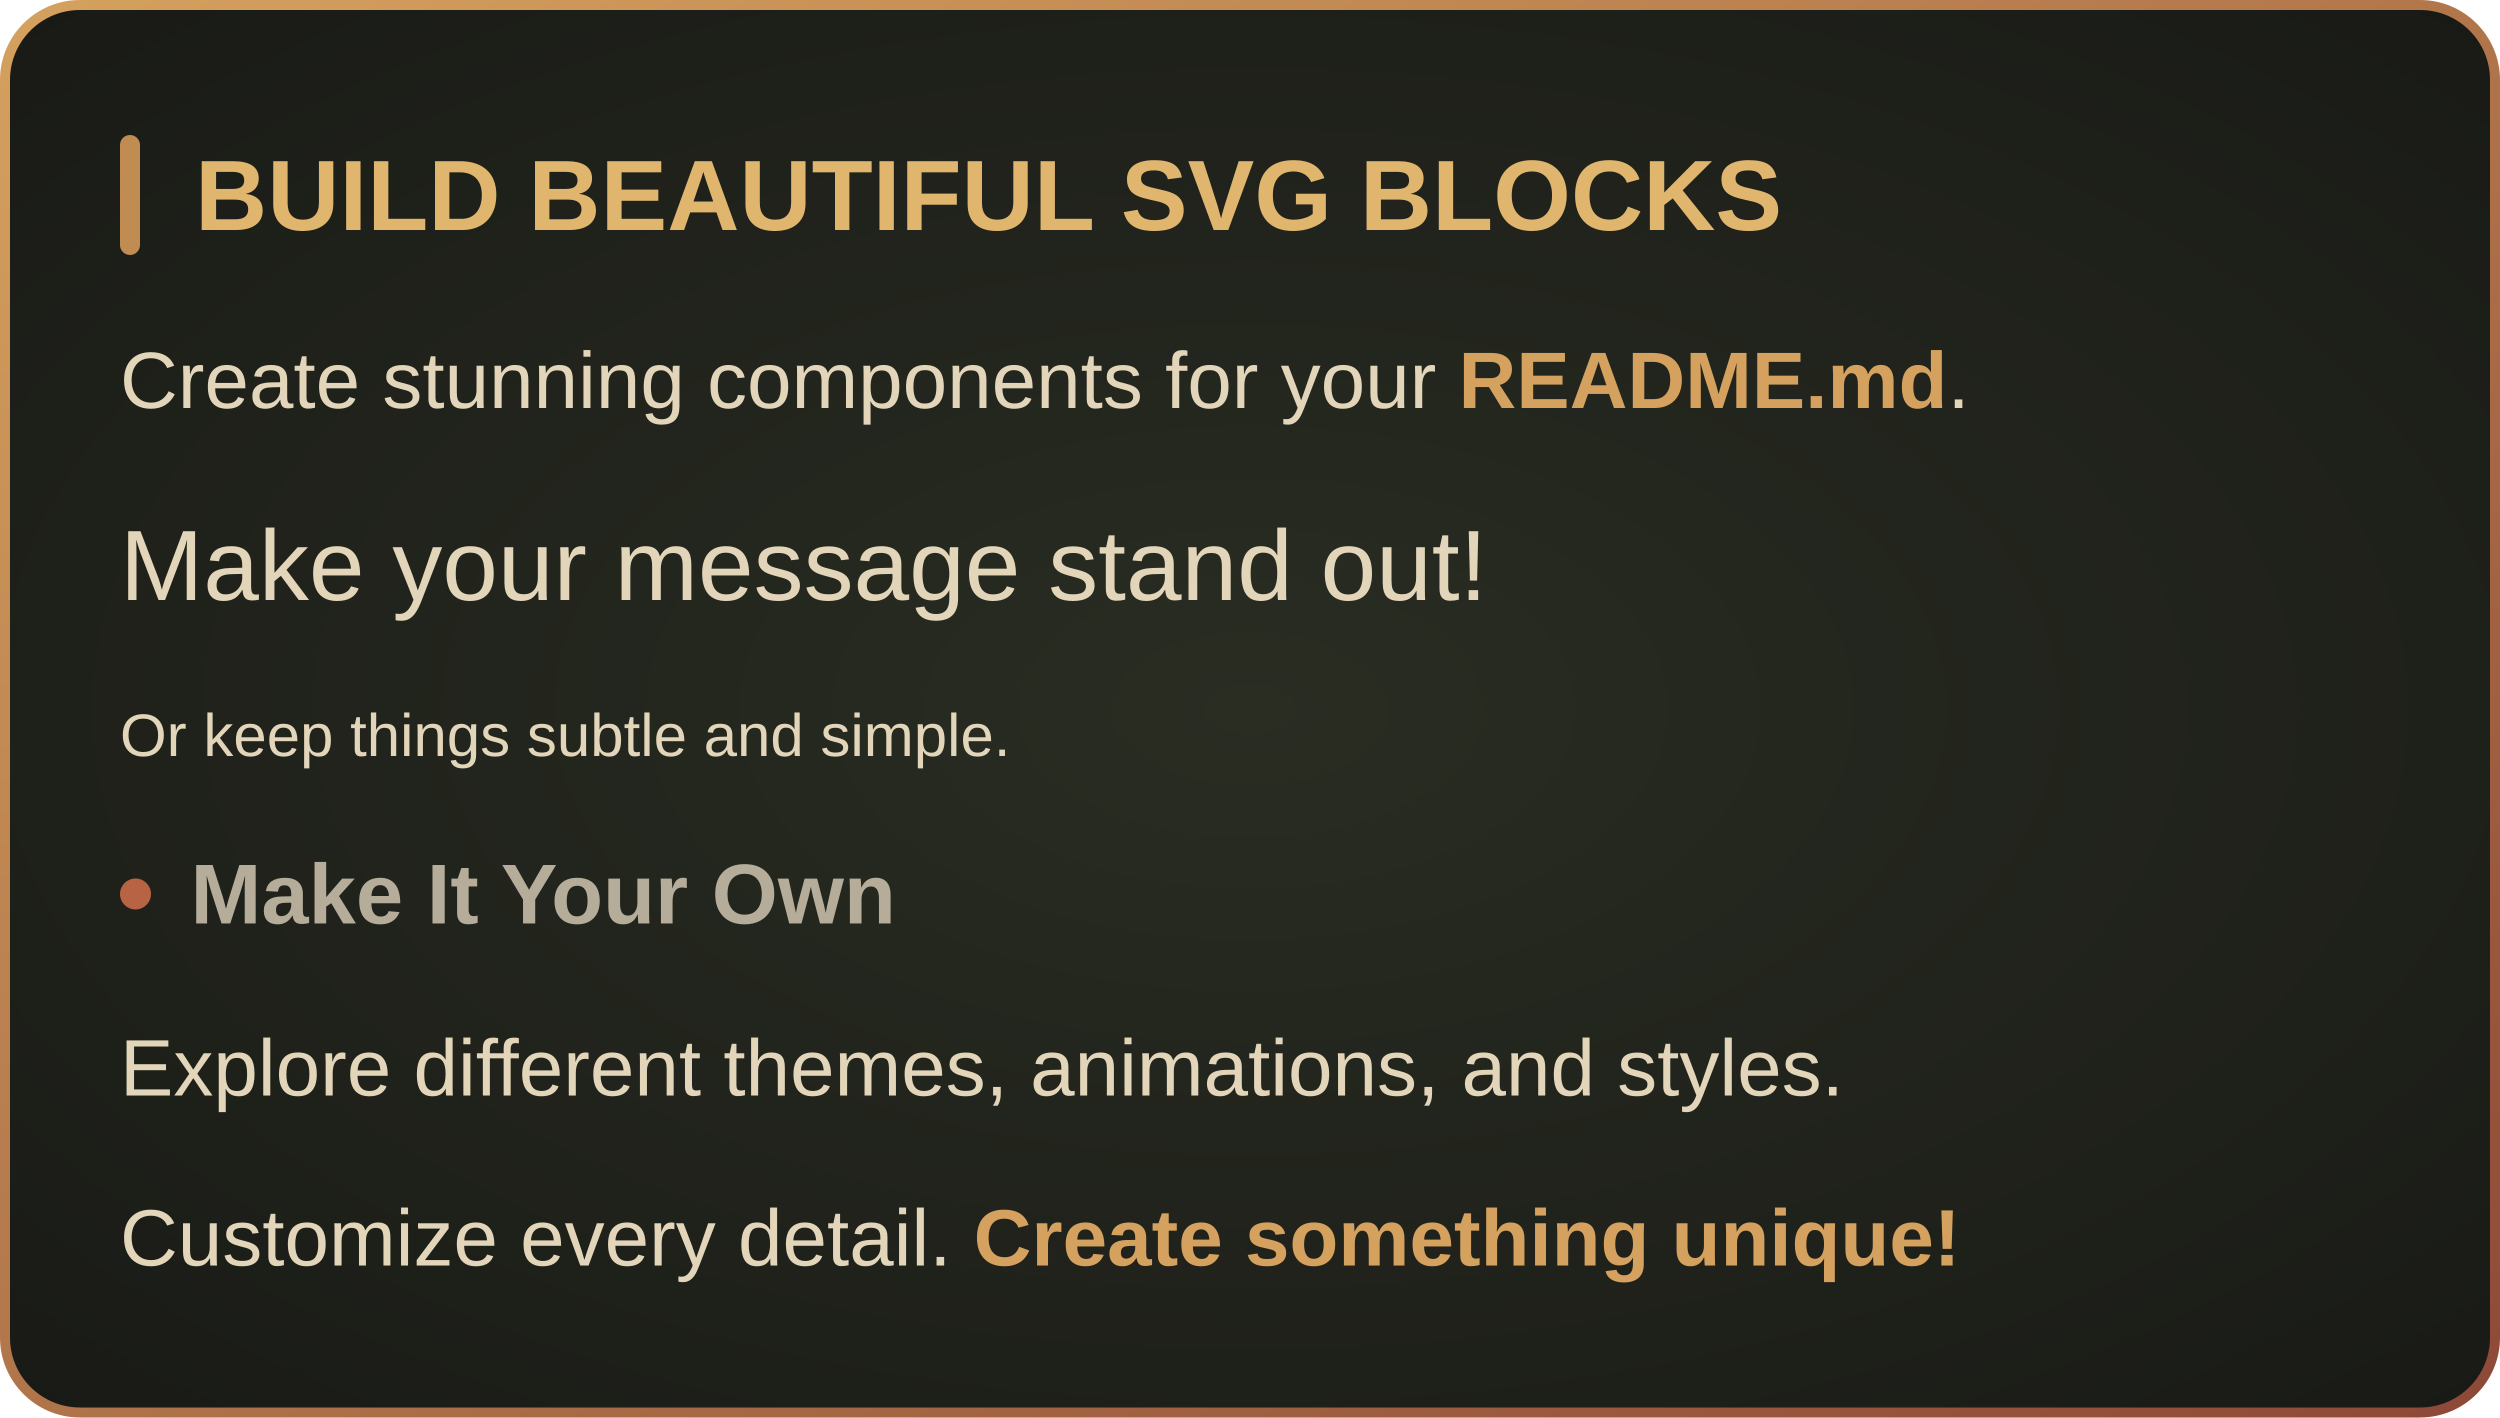
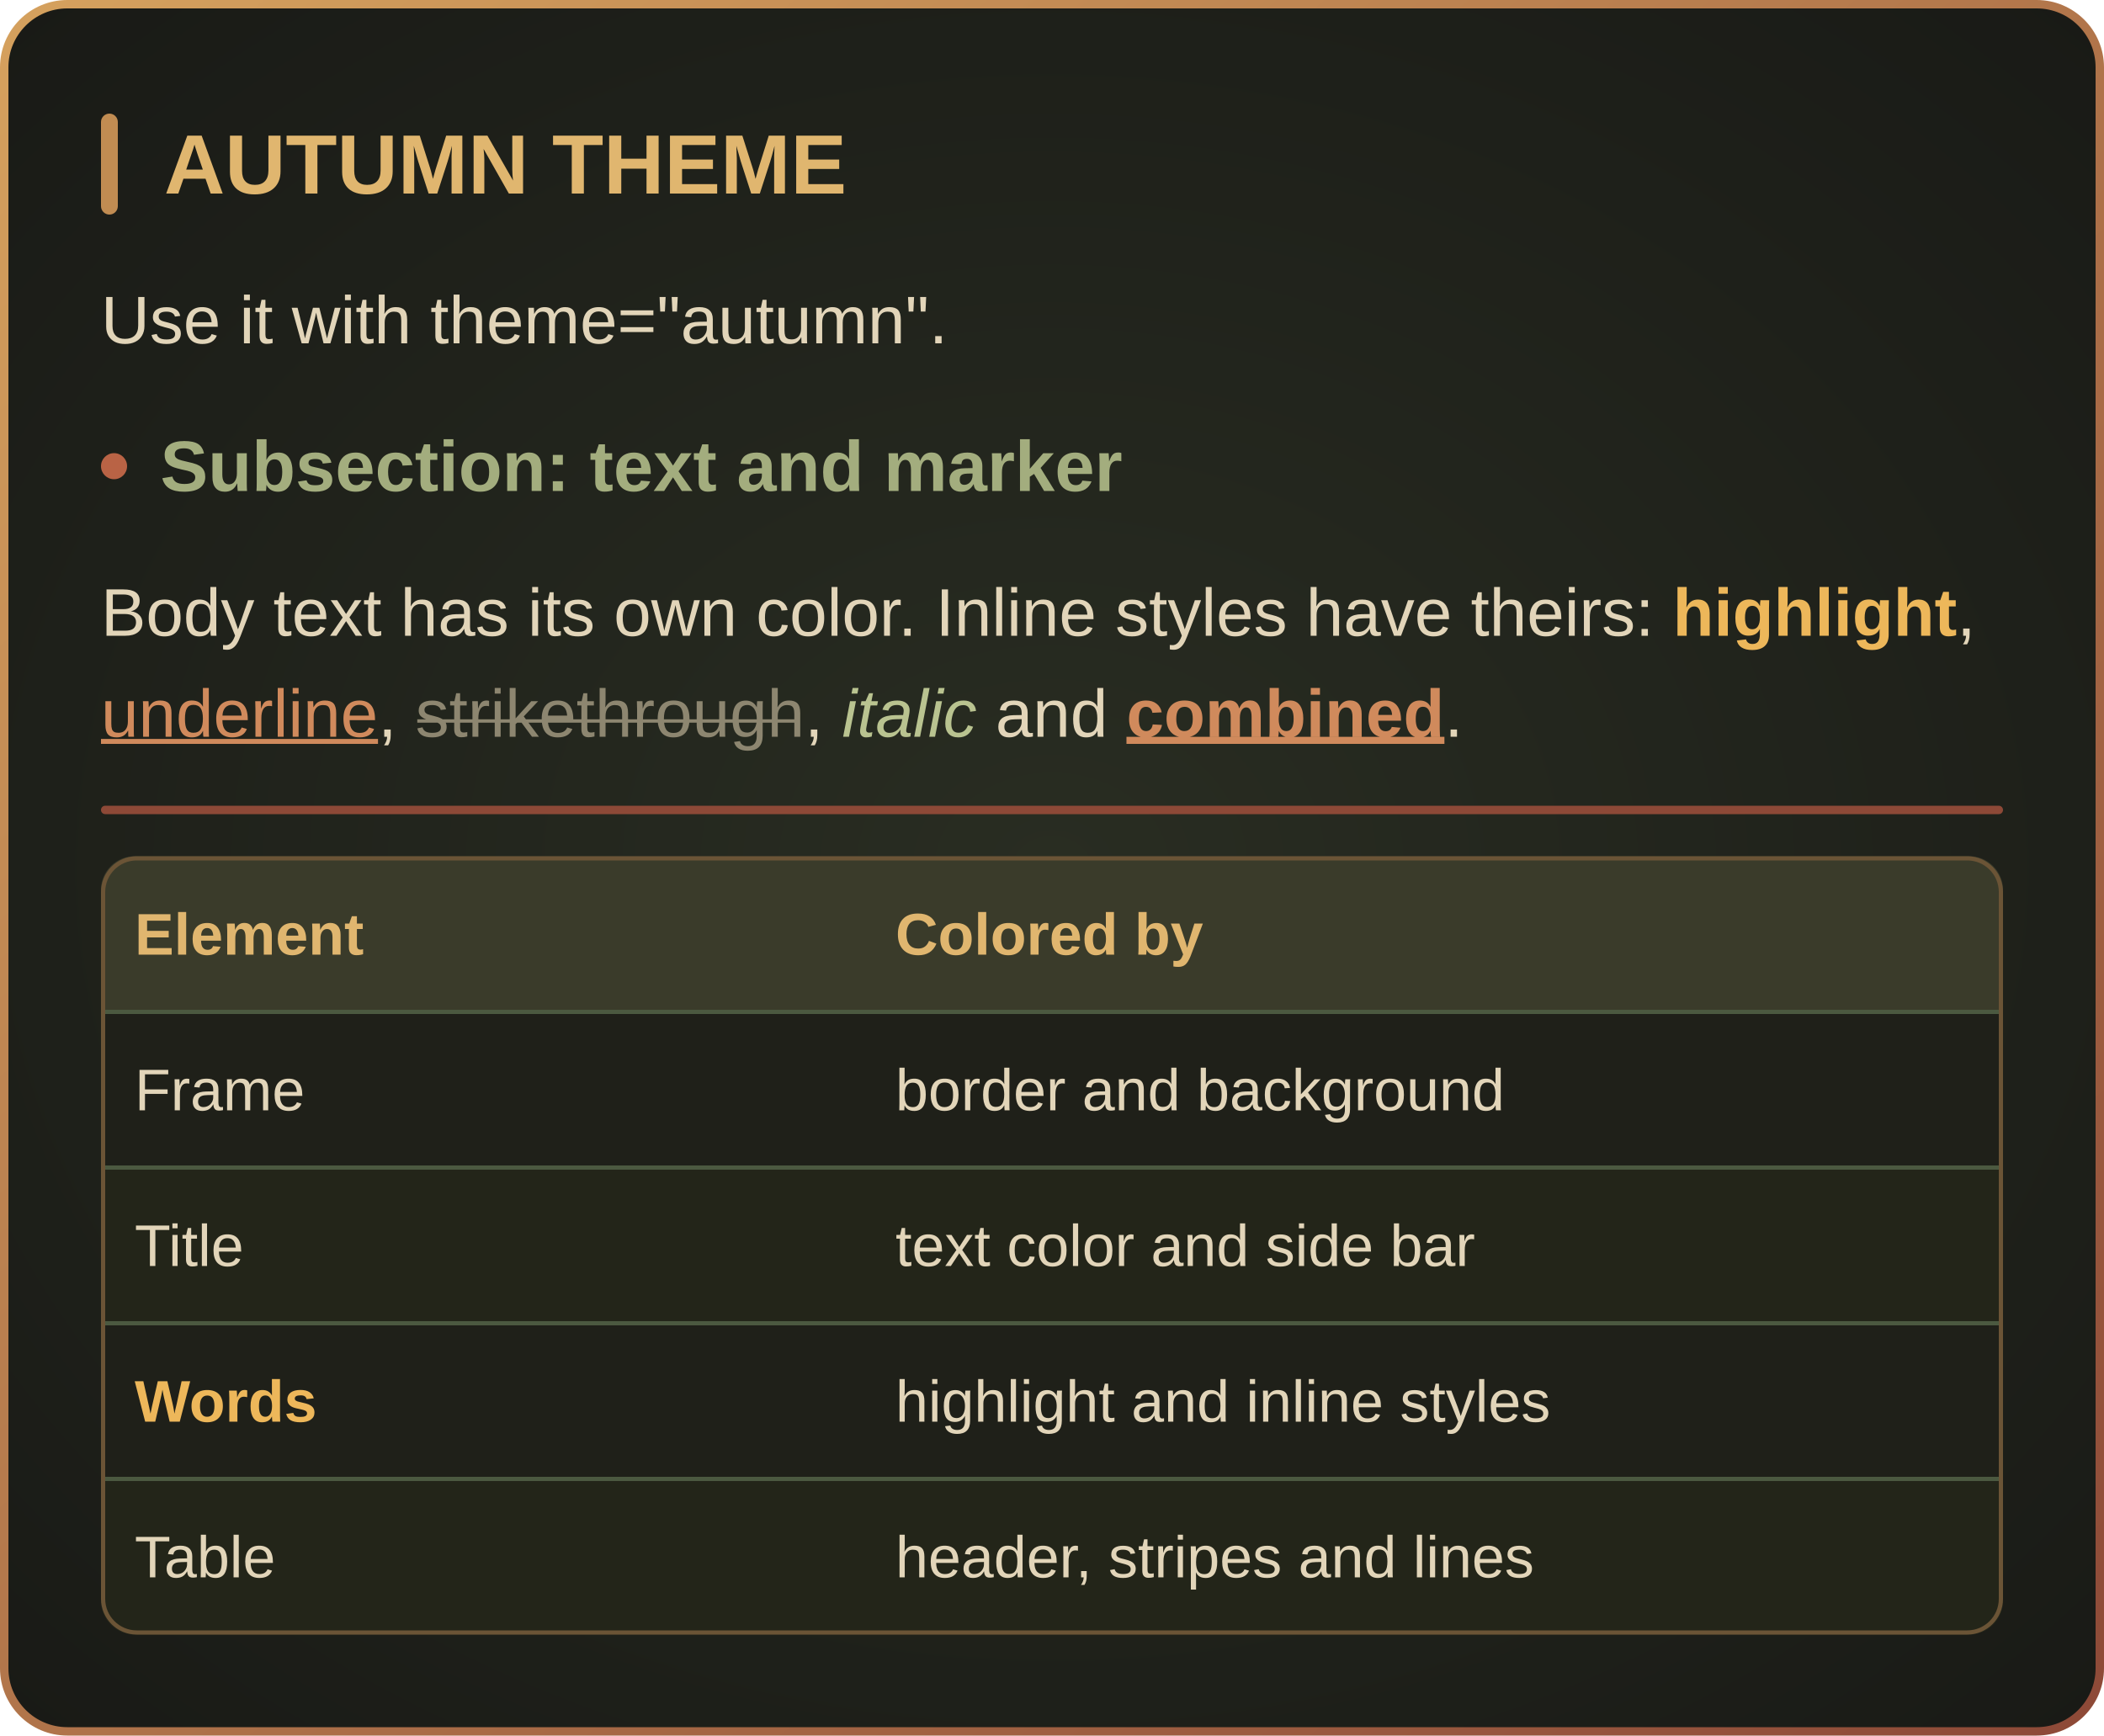
- <svg xmlns="http://www.w3.org/2000/svg" width="500" height="283.5" viewBox="0 0 500 283.5">
+ <svg xmlns="http://www.w3.org/2000/svg" width="500" height="412.5" viewBox="0 0 500 412.5">
  <style>
@keyframes entry {
-   from { opacity: 0; transform: translateY(-24px); }
-   to { opacity: 1; transform: none; }
+   from { opacity: 0; transform: translateY(-24px); } to { opacity: 1; transform: none; }
}
.entry {
  animation: entry 0.8s ease-out both;
  transform-box: fill-box;
  transform-origin: center;
}
@media (prefers-reduced-motion: reduce) {
  .entry { animation: none; }
}
</style>
  <g class="entry">
    <defs>
      <radialGradient id="background" cx="0.5" cy="0.5" r="0.7">
        <stop offset="0" stop-color="#292D22" />
        <stop offset="1" stop-color="#191A16" />
      </radialGradient>
      <linearGradient id="border" x1="0" y1="0" x2="1" y2="1">
        <stop offset="0" stop-color="#D5A15E" />
        <stop offset="1" stop-color="#8D4937" />
      </linearGradient>
    </defs>
-     <rect x="1" y="1" width="498" height="281.5" rx="15" fill="url(#background)" stroke="none" stroke-width="2" />
-     <rect x="1" y="1" width="498" height="281.5" rx="15" fill="none" stroke="url(#border)" stroke-width="2" />
+     <rect x="1" y="1" width="498" height="410.5" rx="15" fill="url(#background)" stroke="none" stroke-width="2" />
+     <rect x="1" y="1" width="498" height="410.5" rx="15" fill="none" stroke="url(#border)" stroke-width="2" />
    <g font-family="Arial, Helvetica, sans-serif">
      <rect x="24.0" y="27.0" width="4" height="24.0" rx="2" fill="#C18C52" />
-       <text x="39.0" y="46.0" font-size="20" fill="#E0B66F" font-weight="700">BUILD BEAUTIFUL SVG BLOCKS</text>
-       <text x="24.0" y="81.6" font-size="16" fill="#E2D5B9">Create stunning components for your <tspan fill="#D5A15E" font-weight="700">README.md</tspan>.</text>
-       <text x="24.0" y="120.0" font-size="20" fill="#E2D5B9">Make your message stand out!</text>
-       <text x="24.0" y="151.2" font-size="12" fill="#E2D5B9">Or keep things subtle and simple.</text>
-       <circle cx="27.1" cy="178.8" r="3.1" fill="#B96345" />
-       <text x="38.1" y="184.7" font-size="17" fill="#B5AD99" font-weight="700">Make It Your Own</text>
-       <text x="24.0" y="219.1" font-size="16" fill="#E2D5B9">Explore different themes, animations, and styles.</text>
-       <text x="24.0" y="253.1" font-size="16" fill="#E2D5B9">Customize every detail. <tspan fill="#D5A15E" font-weight="700">Create something unique!</tspan>
+       <text x="39.0" y="46.0" font-size="20" fill="#E0B66F" font-weight="700">AUTUMN THEME</text>
+       <text x="24.0" y="81.6" font-size="16" fill="#E2D5B9">Use it with theme="autumn".</text>
+       <circle cx="27.1" cy="110.8" r="3.1" fill="#B96345" />
+       <text x="38.1" y="116.7" font-size="17" fill="#A3AD7E" font-weight="700">Subsection: text and marker</text>
+       <text x="24.0" y="151.1" font-size="16" fill="#E2D5B9">Body text has its own color. Inline styles have theirs: <tspan fill="#EDB75A" font-weight="700">highlight</tspan>,</text>
+       <text x="24.0" y="175.1" font-size="16" fill="#E2D5B9">
+         <tspan fill="#D08A5C" text-decoration="underline">underline</tspan>, <tspan fill="#8D8670" text-decoration="line-through">strikethrough</tspan>, <tspan fill="#B9C390" font-style="italic">italic</tspan> and <tspan fill="#D08A5C" font-weight="700" text-decoration="underline">combined</tspan>.</text>
+       <rect x="24.0" y="191.5" width="452.0" height="2" rx="1" fill="#8D4937" />
+       <clipPath id="table-clip-24-204">
+         <rect x="24.0" y="203.5" width="452.0" height="185.0" rx="8" />
+       </clipPath>
+       <g clip-path="url(#table-clip-24-204)">
+         <rect x="24.0" y="203.5" width="452.0" height="185.0" fill="#1F2019" />
+         <rect x="24.0" y="203.5" width="452.0" height="37.0" fill="#3A3B2A" />
+         <rect x="24.0" y="277.5" width="452.0" height="37.0" fill="#232519" />
+         <rect x="24.0" y="351.5" width="452.0" height="37.0" fill="#232519" />
+       </g>
+       <line x1="24.0" y1="240.5" x2="476.0" y2="240.5" stroke="#4B5940" stroke-width="1" />
+       <line x1="24.0" y1="277.5" x2="476.0" y2="277.5" stroke="#4B5940" stroke-width="1" />
+       <line x1="24.0" y1="314.5" x2="476.0" y2="314.5" stroke="#4B5940" stroke-width="1" />
+       <line x1="24.0" y1="351.5" x2="476.0" y2="351.5" stroke="#4B5940" stroke-width="1" />
+       <text x="32.0" y="226.9" font-size="14" fill="#E0B66F" font-weight="700">Element</text>
+       <text x="212.8" y="226.9" font-size="14" fill="#E0B66F" font-weight="700">Colored by</text>
+       <text x="32.0" y="263.9" font-size="14" fill="#E2D5B9">Frame</text>
+       <text x="212.8" y="263.9" font-size="14" fill="#E2D5B9">border and background</text>
+       <text x="32.0" y="300.9" font-size="14" fill="#E2D5B9">Title</text>
+       <text x="212.8" y="300.9" font-size="14" fill="#E2D5B9">text color and side bar</text>
+       <text x="32.0" y="337.9" font-size="14" fill="#E2D5B9">
+         <tspan fill="#EDB75A" font-weight="700">Words</tspan>
      </text>
+       <text x="212.8" y="337.9" font-size="14" fill="#E2D5B9">highlight and inline styles</text>
+       <text x="32.0" y="374.9" font-size="14" fill="#E2D5B9">Table</text>
+       <text x="212.8" y="374.9" font-size="14" fill="#E2D5B9">header, stripes and lines</text>
+       <rect x="24.5" y="204.0" width="451.0" height="184.0" rx="8" fill="none" stroke="#6B5436" stroke-width="1" />
    </g>
  </g>
</svg>
